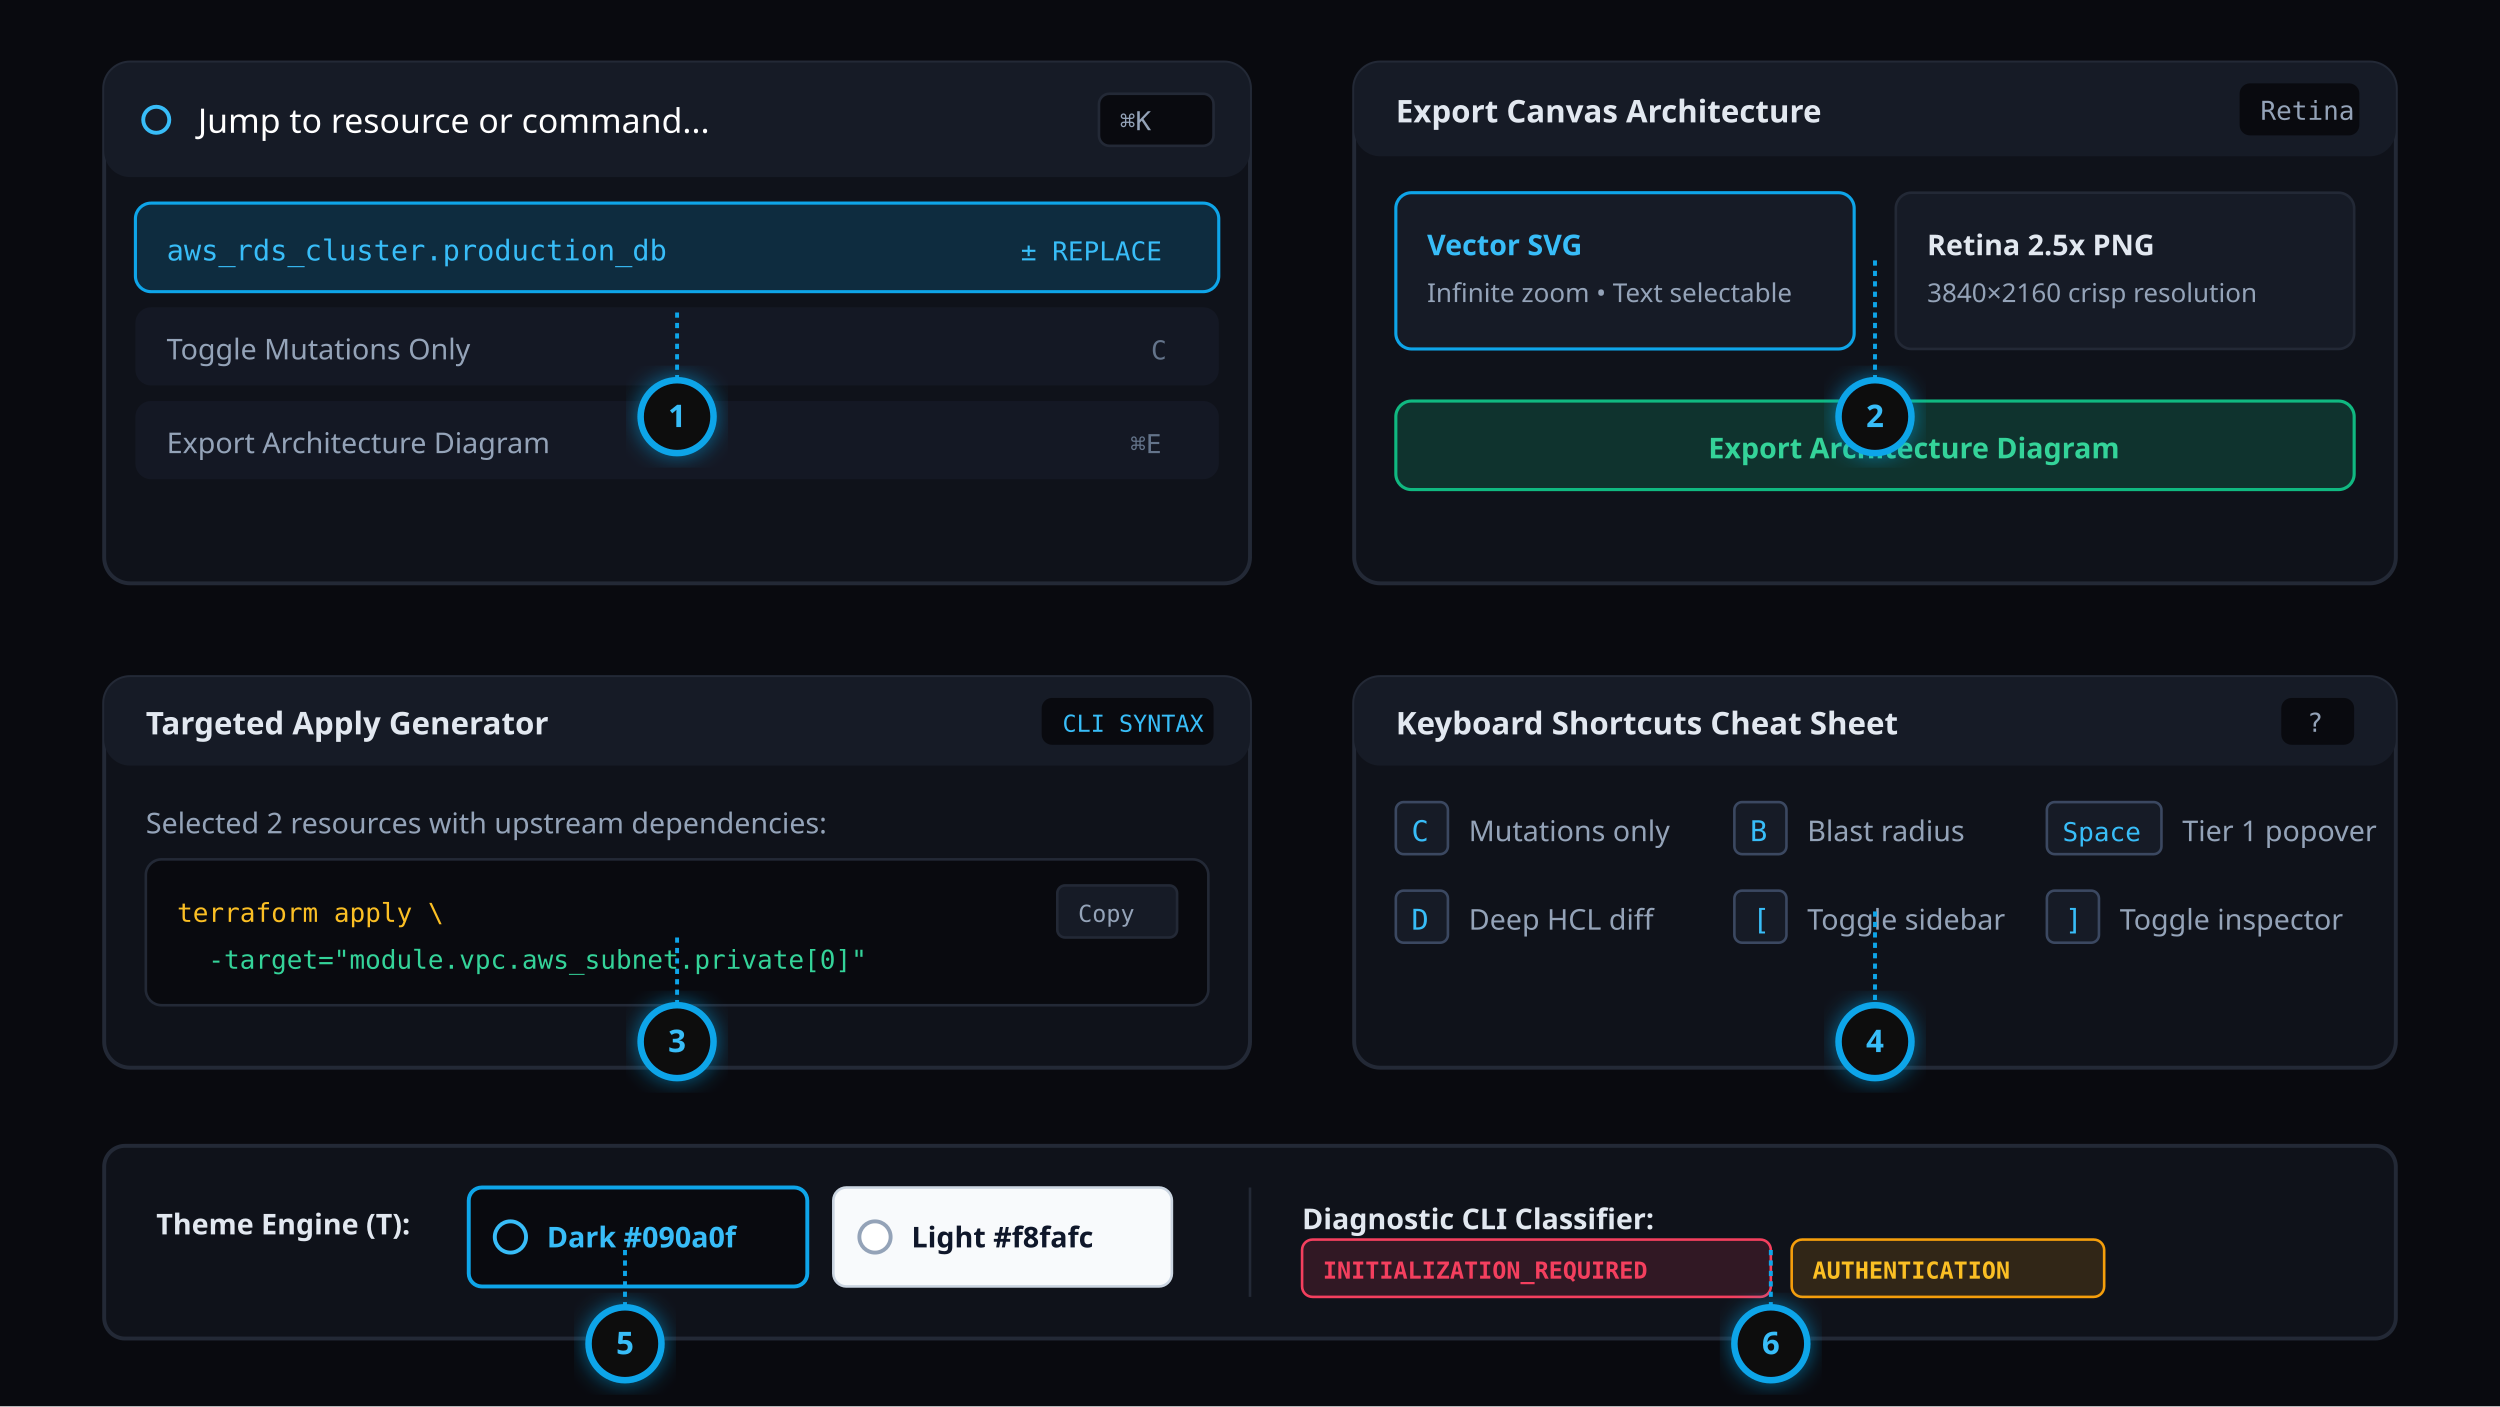
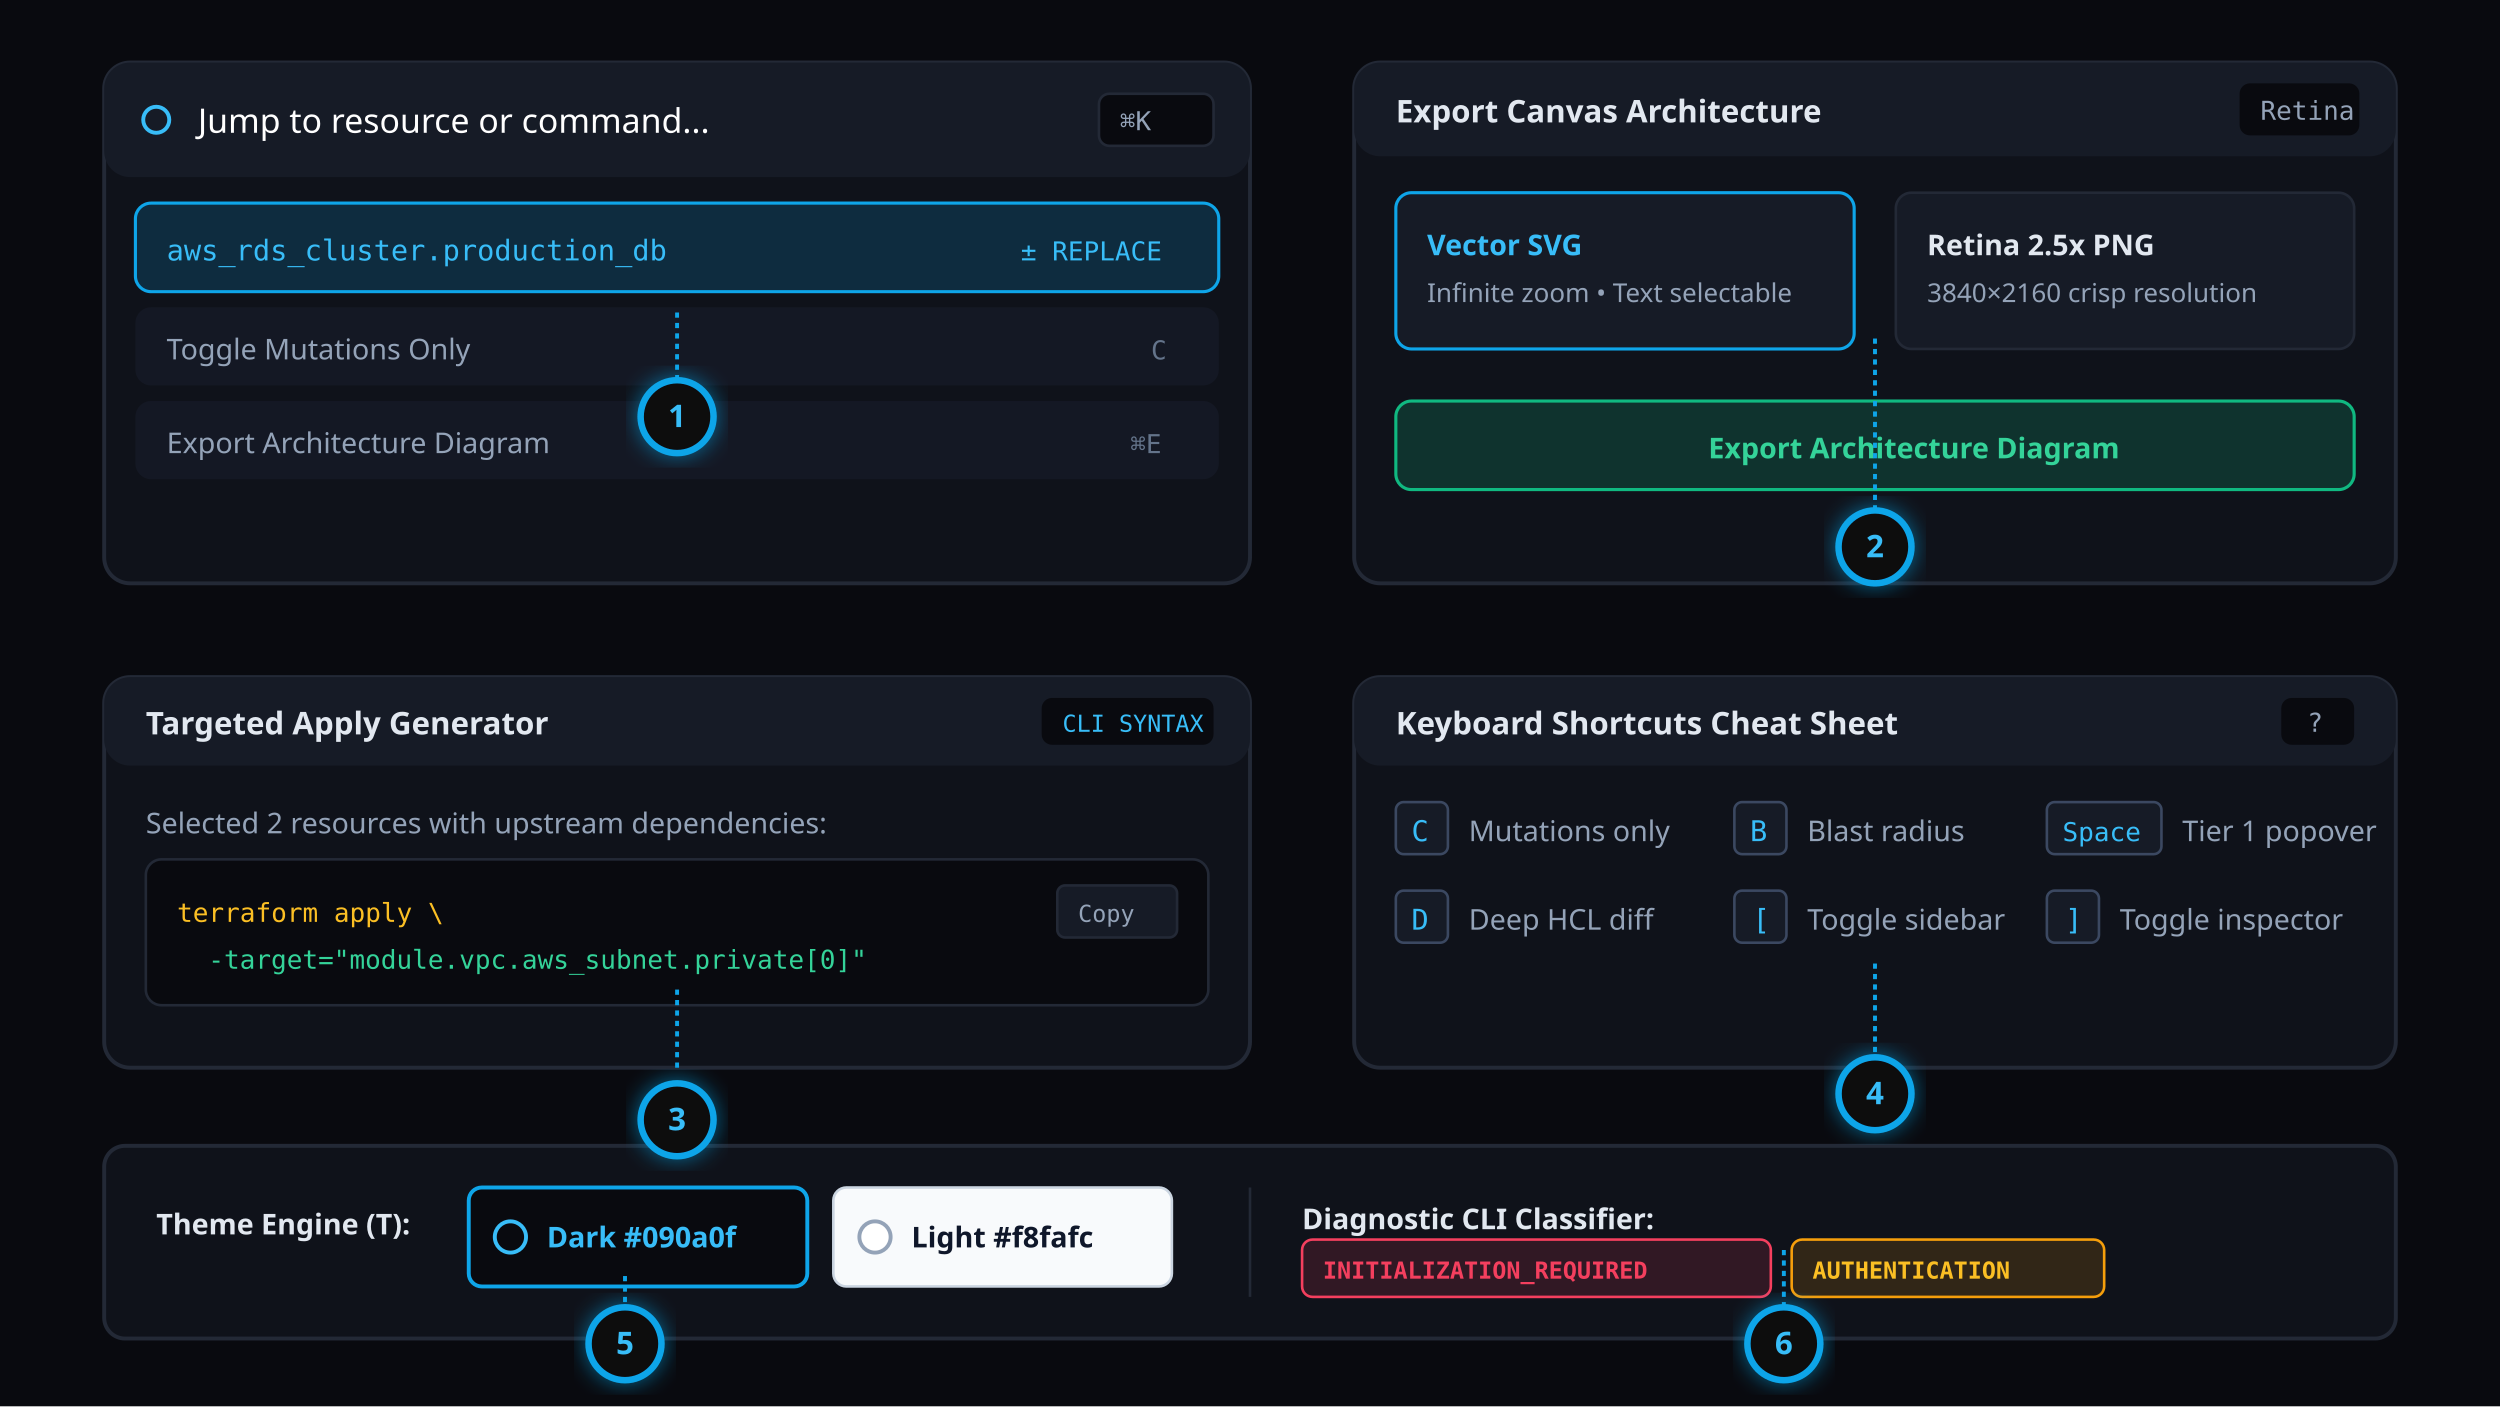
<svg xmlns="http://www.w3.org/2000/svg" width="960" height="540" viewBox="0 0 960 540" fill="none">
  <defs>
    <pattern id="grid-dots-ms" x="0" y="0" width="24" height="24" patternUnits="userSpaceOnUse">
      <circle cx="2" cy="2" r="1" fill="#1e2638" />
    </pattern>
    <filter id="glow-ms" x="-20%" y="-20%" width="140%" height="140%">
      <feDropShadow dx="0" dy="0" stdDeviation="4" flood-color="#0ea5e9" flood-opacity="0.6" />
    </filter>
  </defs>
  <rect width="960" height="540" fill="#090a0f" />
  <g transform="translate(40, 24)">
    <rect width="440" height="200" rx="10" fill="#0f121a" stroke="#232936" stroke-width="1.5" />
    <rect width="440" height="44" rx="10" fill="#161b26" />
    <circle cx="20" cy="22" r="5" stroke="#38bdf8" stroke-width="1.5" fill="none" />
    <text x="36" y="27" fill="#ffffff" font-family="'DM Sans', sans-serif" font-size="13">Jump to resource or command...</text>
    <rect x="382" y="12" width="44" height="20" rx="4" fill="#090a0f" stroke="#232936" />
    <text x="390" y="26" fill="#94a3b8" font-family="'DM Mono', monospace" font-size="10">⌘K</text>
    <g transform="translate(12, 54)">
      <rect width="416" height="34" rx="6" fill="#0ea5e9" fill-opacity="0.18" stroke="#0ea5e9" stroke-width="1.2" />
      <text x="12" y="22" fill="#38bdf8" font-family="'DM Mono', monospace" font-size="11">aws_rds_cluster.production_db</text>
      <text x="340" y="22" fill="#38bdf8" font-family="'DM Mono', monospace" font-size="10">± REPLACE</text>
      <g transform="translate(0, 40)">
        <rect width="416" height="30" rx="6" fill="#141824" />
        <text x="12" y="20" fill="#94a3b8" font-family="'DM Sans', sans-serif" font-size="11">Toggle Mutations Only</text>
        <text x="390" y="20" fill="#64748b" font-family="'DM Mono', monospace" font-size="10">C</text>
      </g>
      <g transform="translate(0, 76)">
        <rect width="416" height="30" rx="6" fill="#141824" />
        <text x="12" y="20" fill="#94a3b8" font-family="'DM Sans', sans-serif" font-size="11">Export Architecture Diagram</text>
        <text x="382" y="20" fill="#64748b" font-family="'DM Mono', monospace" font-size="10">⌘E</text>
      </g>
    </g>
  </g>
  <g transform="translate(520, 24)">
    <rect width="400" height="200" rx="10" fill="#0f121a" stroke="#232936" stroke-width="1.5" />
    <rect width="400" height="36" rx="10" fill="#161b26" />
    <text x="16" y="23" fill="#e2e8f0" font-family="'DM Sans', sans-serif" font-size="12" font-weight="600">Export Canvas Architecture</text>
    <rect x="340" y="8" width="46" height="20" rx="4" fill="#090a0f" />
    <text x="348" y="22" fill="#94a3b8" font-family="'DM Mono', monospace" font-size="10">Retina</text>
    <g transform="translate(16, 50)">
      <rect width="176" height="60" rx="6" fill="#161b26" stroke="#0ea5e9" stroke-width="1.2" />
      <text x="12" y="24" fill="#38bdf8" font-family="'DM Sans', sans-serif" font-size="11" font-weight="600">Vector SVG</text>
      <text x="12" y="42" fill="#94a3b8" font-family="'DM Sans', sans-serif" font-size="10">Infinite zoom • Text selectable</text>
      <g transform="translate(192, 0)">
        <rect width="176" height="60" rx="6" fill="#161b26" stroke="#232936" />
        <text x="12" y="24" fill="#e2e8f0" font-family="'DM Sans', sans-serif" font-size="11" font-weight="600">Retina 2.5x PNG</text>
        <text x="12" y="42" fill="#94a3b8" font-family="'DM Sans', sans-serif" font-size="10">3840×2160 crisp resolution</text>
      </g>
    </g>
    <g transform="translate(16, 130)">
      <rect width="368" height="34" rx="6" fill="#10b981" fill-opacity="0.2" stroke="#10b981" stroke-width="1.2" />
      <text x="120" y="22" fill="#34d399" font-family="'DM Sans', sans-serif" font-size="11" font-weight="600">Export Architecture Diagram</text>
    </g>
  </g>
  <g transform="translate(40, 260)">
    <rect width="440" height="150" rx="10" fill="#0f121a" stroke="#232936" stroke-width="1.5" />
    <rect width="440" height="34" rx="10" fill="#161b26" />
    <text x="16" y="22" fill="#e2e8f0" font-family="'DM Sans', sans-serif" font-size="12" font-weight="600">Targeted Apply Generator</text>
    <rect x="360" y="8" width="66" height="18" rx="4" fill="#090a0f" />
    <text x="368" y="21" fill="#38bdf8" font-family="'DM Mono', monospace" font-size="9">CLI SYNTAX</text>
    <g transform="translate(16, 46)">
      <text x="0" y="14" fill="#94a3b8" font-family="'DM Sans', sans-serif" font-size="11">Selected 2 resources with upstream dependencies:</text>
      <g transform="translate(0, 24)">
        <rect width="408" height="56" rx="6" fill="#090a0f" stroke="#232936" />
        <text x="12" y="24" fill="#fbbf24" font-family="'DM Mono', monospace" font-size="10">terraform apply \</text>
        <text x="24" y="42" fill="#34d399" font-family="'DM Mono', monospace" font-size="10">  -target="module.vpc.aws_subnet.private[0]"</text>
        <rect x="350" y="10" width="46" height="20" rx="3" fill="#161b26" stroke="#232936" />
        <text x="358" y="24" fill="#94a3b8" font-family="'DM Mono', monospace" font-size="9">Copy</text>
      </g>
    </g>
  </g>
  <g transform="translate(520, 260)">
    <rect width="400" height="150" rx="10" fill="#0f121a" stroke="#232936" stroke-width="1.5" />
    <rect width="400" height="34" rx="10" fill="#161b26" />
    <text x="16" y="22" fill="#e2e8f0" font-family="'DM Sans', sans-serif" font-size="12" font-weight="600">Keyboard Shortcuts Cheat Sheet</text>
    <rect x="356" y="8" width="28" height="18" rx="4" fill="#090a0f" />
    <text x="366" y="21" fill="#94a3b8" font-family="'DM Mono', monospace" font-size="10">?</text>
    <g transform="translate(16, 48)">
      <g transform="translate(0, 0)">
        <rect width="20" height="20" rx="3" fill="#161b26" stroke="#3b4861" />
        <text x="6" y="15" fill="#38bdf8" font-family="'DM Mono', monospace" font-size="11">C</text>
        <text x="28" y="15" fill="#94a3b8" font-family="'DM Sans', sans-serif" font-size="11">Mutations only</text>
      </g>
      <g transform="translate(130, 0)">
        <rect width="20" height="20" rx="3" fill="#161b26" stroke="#3b4861" />
        <text x="6" y="15" fill="#38bdf8" font-family="'DM Mono', monospace" font-size="11">B</text>
        <text x="28" y="15" fill="#94a3b8" font-family="'DM Sans', sans-serif" font-size="11">Blast radius</text>
      </g>
      <g transform="translate(250, 0)">
        <rect width="44" height="20" rx="3" fill="#161b26" stroke="#3b4861" />
        <text x="6" y="15" fill="#38bdf8" font-family="'DM Mono', monospace" font-size="10">Space</text>
        <text x="52" y="15" fill="#94a3b8" font-family="'DM Sans', sans-serif" font-size="11">Tier 1 popover</text>
      </g>
      <g transform="translate(0, 34)">
        <rect width="20" height="20" rx="3" fill="#161b26" stroke="#3b4861" />
        <text x="6" y="15" fill="#38bdf8" font-family="'DM Mono', monospace" font-size="11">D</text>
        <text x="28" y="15" fill="#94a3b8" font-family="'DM Sans', sans-serif" font-size="11">Deep HCL diff</text>
      </g>
      <g transform="translate(130, 34)">
        <rect width="20" height="20" rx="3" fill="#161b26" stroke="#3b4861" />
        <text x="7" y="15" fill="#38bdf8" font-family="'DM Mono', monospace" font-size="11">[</text>
        <text x="28" y="15" fill="#94a3b8" font-family="'DM Sans', sans-serif" font-size="11">Toggle sidebar</text>
      </g>
      <g transform="translate(250, 34)">
        <rect width="20" height="20" rx="3" fill="#161b26" stroke="#3b4861" />
        <text x="7" y="15" fill="#38bdf8" font-family="'DM Mono', monospace" font-size="11">]</text>
        <text x="28" y="15" fill="#94a3b8" font-family="'DM Sans', sans-serif" font-size="11">Toggle inspector</text>
      </g>
    </g>
  </g>
  <g transform="translate(40, 440)">
    <rect width="880" height="74" rx="8" fill="#0f121a" stroke="#232936" stroke-width="1.5" />
    <g transform="translate(20, 16)">
      <text x="0" y="18" fill="#e2e8f0" font-family="'DM Sans', sans-serif" font-size="11" font-weight="600">Theme Engine (T):</text>
      <g transform="translate(120, 0)">
        <rect width="130" height="38" rx="5" fill="#090a0f" stroke="#0ea5e9" stroke-width="1.5" />
        <circle cx="16" cy="19" r="6" fill="#090a0f" stroke="#38bdf8" stroke-width="1.5" />
        <text x="30" y="23" fill="#38bdf8" font-family="'DM Sans', sans-serif" font-size="11" font-weight="600">Dark #090a0f</text>
      </g>
      <g transform="translate(260, 0)">
        <rect width="130" height="38" rx="5" fill="#f8fafc" stroke="#cbd5e1" stroke-width="1" />
        <circle cx="16" cy="19" r="6" fill="#ffffff" stroke="#94a3b8" stroke-width="1.5" />
        <text x="30" y="23" fill="#0f172a" font-family="'DM Sans', sans-serif" font-size="11" font-weight="600">Light #f8fafc</text>
      </g>
    </g>
    <g transform="translate(440, 16)">
      <line x1="0" y1="0" x2="0" y2="42" stroke="#232936" />
      <g transform="translate(20, 0)">
        <text x="0" y="16" fill="#e2e8f0" font-family="'DM Sans', sans-serif" font-size="11" font-weight="600">Diagnostic CLI Classifier:</text>
        <g transform="translate(0, 20)">
          <rect width="180" height="22" rx="4" fill="#f43f5e" fill-opacity="0.15" stroke="#f43f5e" stroke-width="1" />
          <text x="8" y="15" fill="#f43f5e" font-family="'DM Mono', monospace" font-size="9" font-weight="600">INITIALIZATION_REQUIRED</text>
          <rect x="188" y="0" width="120" height="22" rx="4" fill="#f59e0b" fill-opacity="0.15" stroke="#f59e0b" stroke-width="1" />
          <text x="196" y="15" fill="#fbbf24" font-family="'DM Mono', monospace" font-size="9" font-weight="600">AUTHENTICATION</text>
        </g>
      </g>
    </g>
  </g>
  <line x1="260" y1="120" x2="260" y2="150" stroke="#0ea5e9" stroke-width="1.5" stroke-dasharray="2 2" />
  <g class="callout-pin" transform="translate(260, 160)">
    <circle cx="0" cy="0" r="14" fill="#090a0f" stroke="#0ea5e9" stroke-width="2.5" filter="url(#glow-ms)" />
    <text x="0" y="4" text-anchor="middle" fill="#38bdf8" font-family="'DM Sans', sans-serif" font-size="12" font-weight="700">1</text>
  </g>
-   <line x1="720" y1="100" x2="720" y2="150" stroke="#0ea5e9" stroke-width="1.5" stroke-dasharray="2 2" />
-   <g class="callout-pin" transform="translate(720, 160)">
+   <line x1="720" y1="130" x2="720" y2="200" stroke="#0ea5e9" stroke-width="1.5" stroke-dasharray="2 2" />
+   <g class="callout-pin" transform="translate(720, 210)">
    <circle cx="0" cy="0" r="14" fill="#090a0f" stroke="#0ea5e9" stroke-width="2.5" filter="url(#glow-ms)" />
    <text x="0" y="4" text-anchor="middle" fill="#38bdf8" font-family="'DM Sans', sans-serif" font-size="12" font-weight="700">2</text>
  </g>
-   <line x1="260" y1="360" x2="260" y2="390" stroke="#0ea5e9" stroke-width="1.5" stroke-dasharray="2 2" />
-   <g class="callout-pin" transform="translate(260, 400)">
+   <line x1="260" y1="380" x2="260" y2="410" stroke="#0ea5e9" stroke-width="1.5" stroke-dasharray="2 2" />
+   <g class="callout-pin" transform="translate(260, 430)">
    <circle cx="0" cy="0" r="14" fill="#090a0f" stroke="#0ea5e9" stroke-width="2.5" filter="url(#glow-ms)" />
    <text x="0" y="4" text-anchor="middle" fill="#38bdf8" font-family="'DM Sans', sans-serif" font-size="12" font-weight="700">3</text>
  </g>
-   <line x1="720" y1="350" x2="720" y2="390" stroke="#0ea5e9" stroke-width="1.5" stroke-dasharray="2 2" />
-   <g class="callout-pin" transform="translate(720, 400)">
+   <line x1="720" y1="370" x2="720" y2="410" stroke="#0ea5e9" stroke-width="1.5" stroke-dasharray="2 2" />
+   <g class="callout-pin" transform="translate(720, 420)">
    <circle cx="0" cy="0" r="14" fill="#090a0f" stroke="#0ea5e9" stroke-width="2.5" filter="url(#glow-ms)" />
    <text x="0" y="4" text-anchor="middle" fill="#38bdf8" font-family="'DM Sans', sans-serif" font-size="12" font-weight="700">4</text>
  </g>
-   <line x1="240" y1="480" x2="240" y2="505" stroke="#0ea5e9" stroke-width="1.5" stroke-dasharray="2 2" />
+   <line x1="240" y1="490" x2="240" y2="505" stroke="#0ea5e9" stroke-width="1.5" stroke-dasharray="2 2" />
  <g class="callout-pin" transform="translate(240, 516)">
    <circle cx="0" cy="0" r="14" fill="#090a0f" stroke="#0ea5e9" stroke-width="2.5" filter="url(#glow-ms)" />
    <text x="0" y="4" text-anchor="middle" fill="#38bdf8" font-family="'DM Sans', sans-serif" font-size="12" font-weight="700">5</text>
  </g>
-   <line x1="680" y1="480" x2="680" y2="505" stroke="#0ea5e9" stroke-width="1.5" stroke-dasharray="2 2" />
-   <g class="callout-pin" transform="translate(680, 516)">
+   <line x1="685" y1="480" x2="685" y2="505" stroke="#0ea5e9" stroke-width="1.5" stroke-dasharray="2 2" />
+   <g class="callout-pin" transform="translate(685, 516)">
    <circle cx="0" cy="0" r="14" fill="#090a0f" stroke="#0ea5e9" stroke-width="2.5" filter="url(#glow-ms)" />
    <text x="0" y="4" text-anchor="middle" fill="#38bdf8" font-family="'DM Sans', sans-serif" font-size="12" font-weight="700">6</text>
  </g>
</svg>
